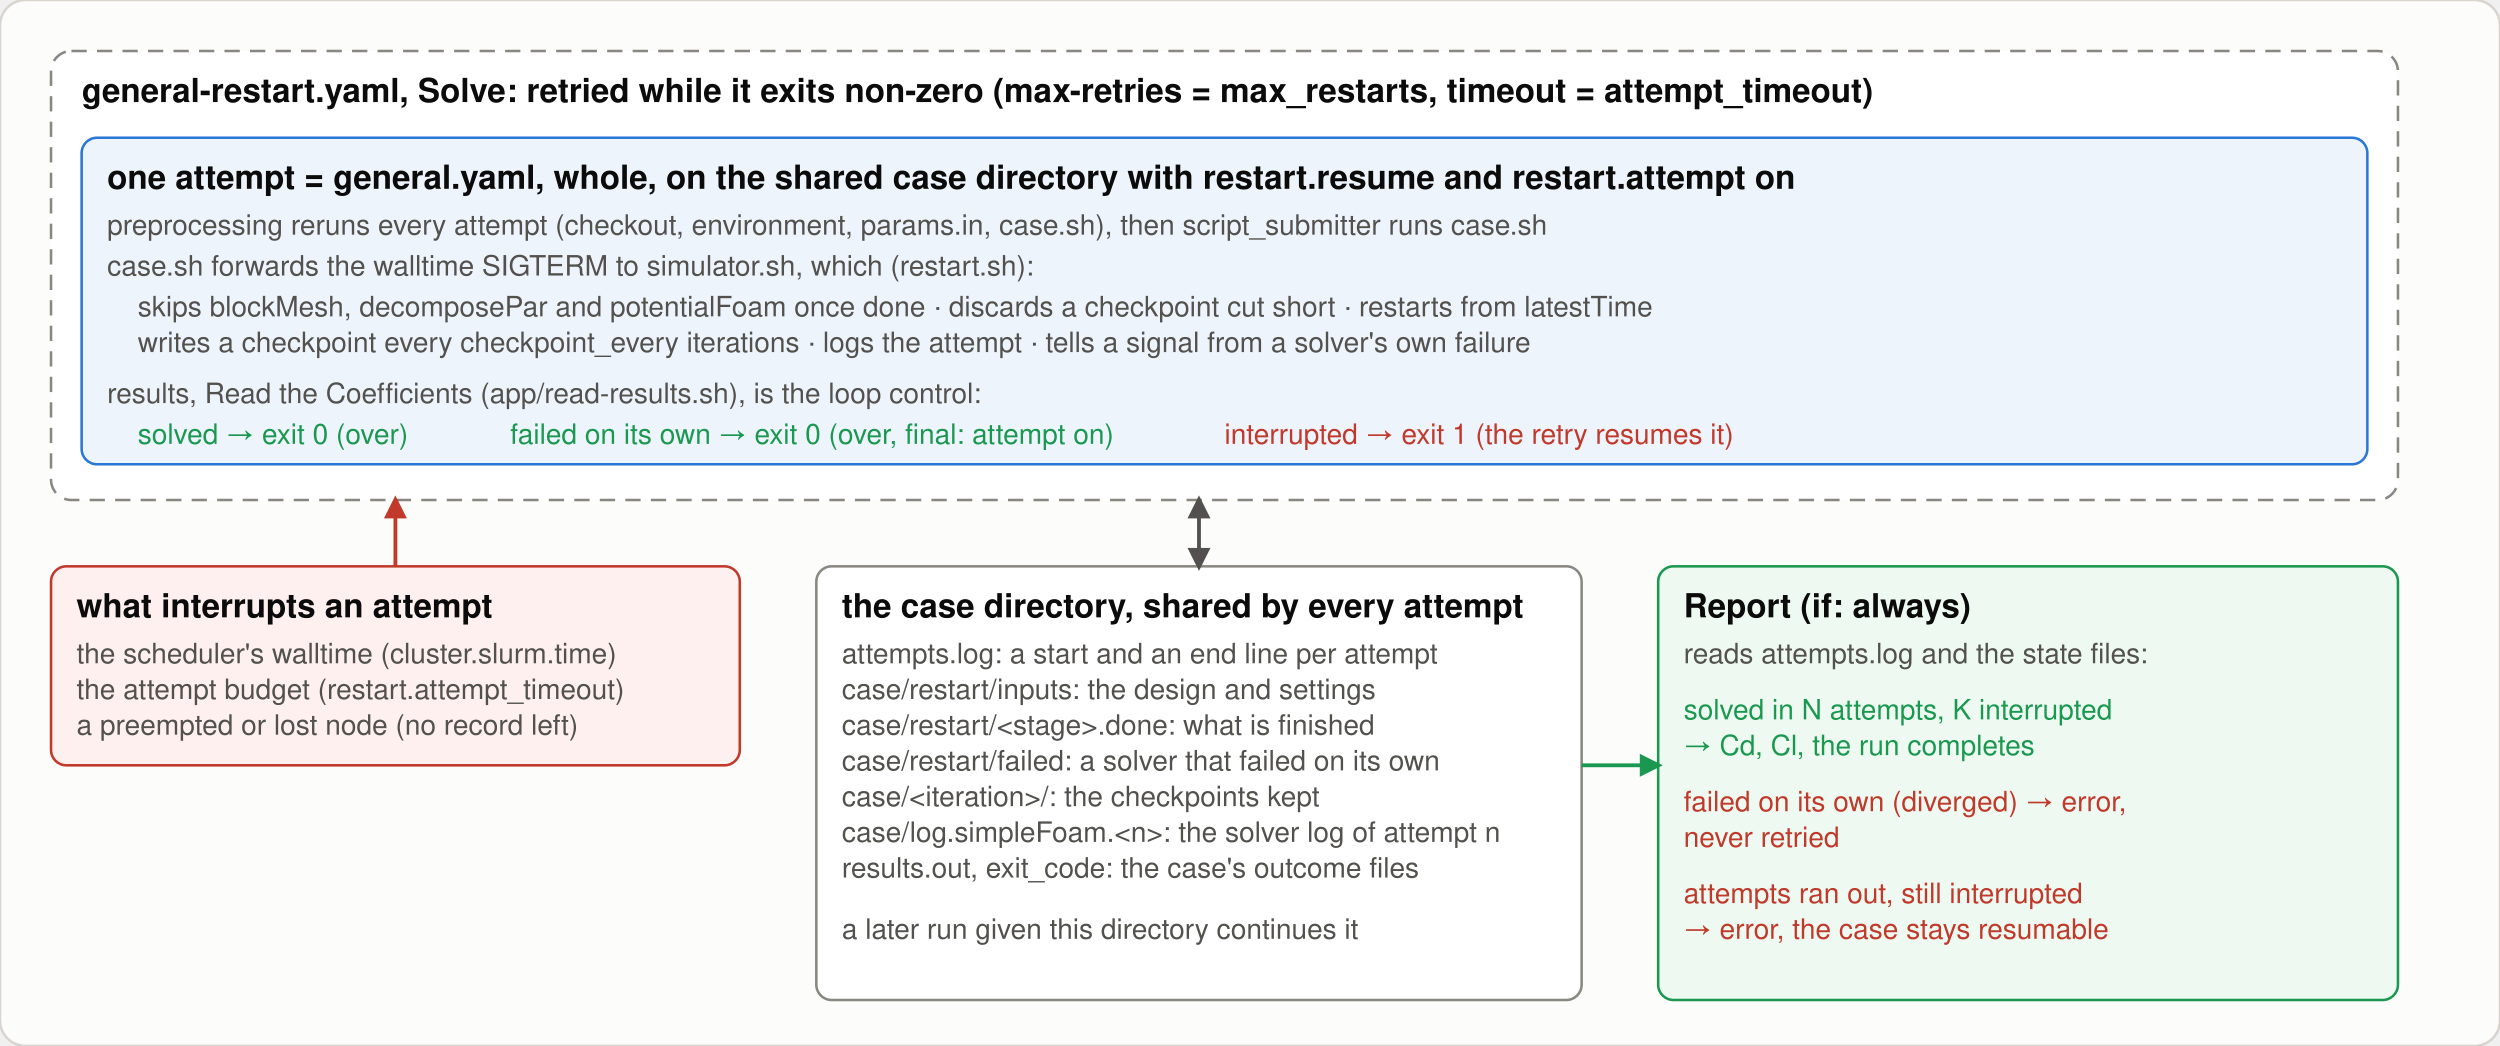
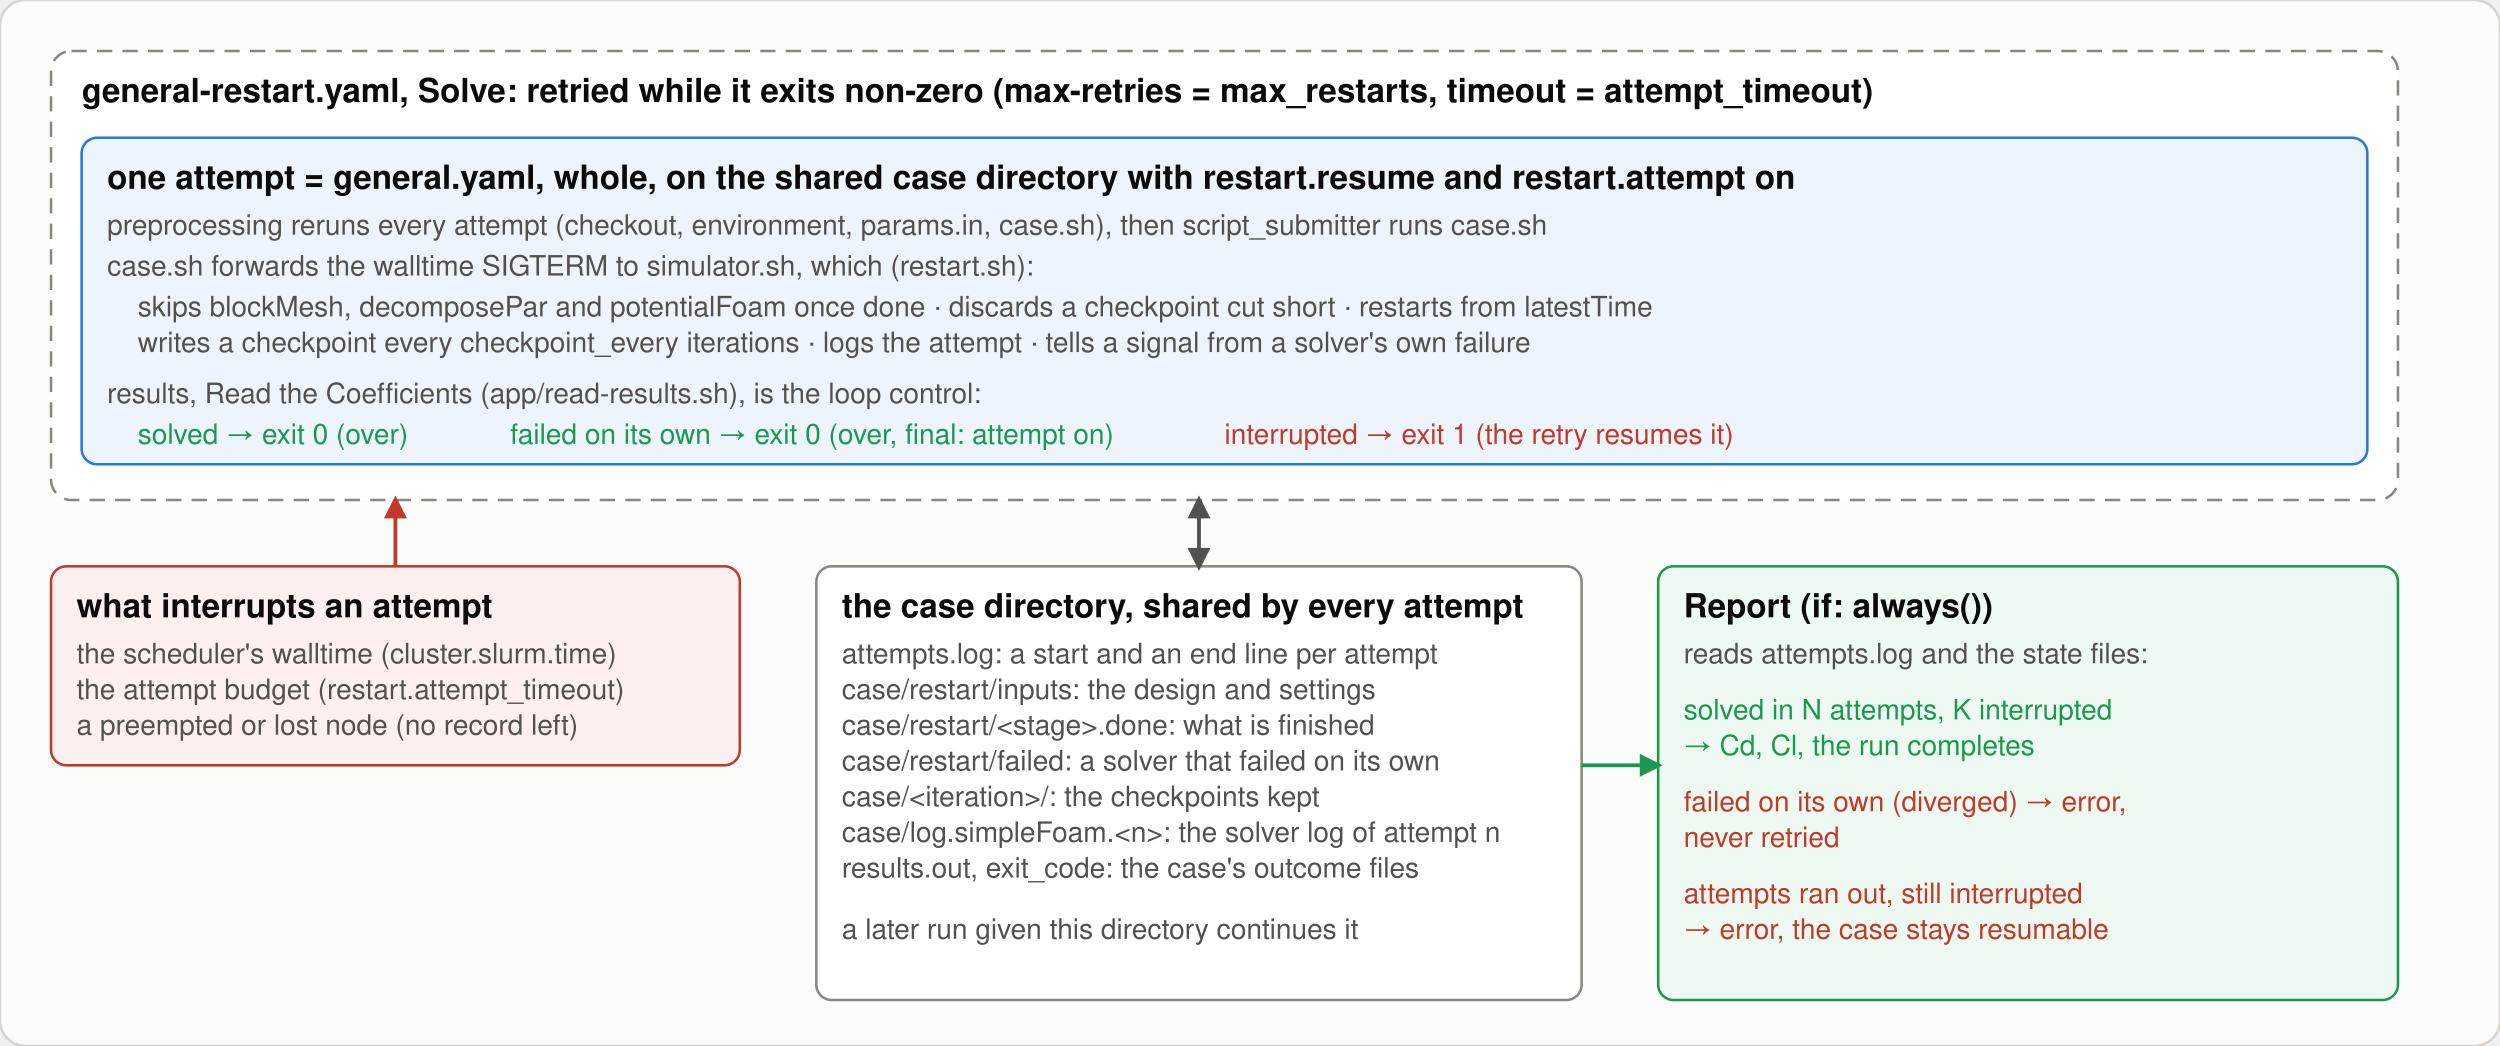
<svg xmlns="http://www.w3.org/2000/svg" width="980" height="410" viewBox="0 0 980 410" font-family="Helvetica, Arial, sans-serif">
  <defs>
    <marker id="aG" viewBox="0 0 10 10" refX="8" refY="5" markerWidth="6" markerHeight="6" orient="auto-start-reverse">
      <path d="M 0 0 L 10 5 L 0 10 z" fill="#1a9850" />
    </marker>
    <marker id="aR" viewBox="0 0 10 10" refX="8" refY="5" markerWidth="6" markerHeight="6" orient="auto-start-reverse">
      <path d="M 0 0 L 10 5 L 0 10 z" fill="#c0392b" />
    </marker>
    <marker id="aK" viewBox="0 0 10 10" refX="8" refY="5" markerWidth="6" markerHeight="6" orient="auto-start-reverse">
      <path d="M 0 0 L 10 5 L 0 10 z" fill="#52514e" />
    </marker>
  </defs>
  <rect width="980" height="410" rx="10" fill="#fcfcfb" stroke="#d8d5cf" />
  <rect x="20" y="20" width="920" height="176" rx="8" fill="#ffffff" stroke="#898781" stroke-dasharray="6 4" />
  <text x="32" y="40" font-size="13" font-weight="bold" fill="#0b0b0b">general-restart.yaml, Solve: retried while it exits non-zero (max-retries = max_restarts, timeout = attempt_timeout)</text>
  <rect x="32" y="54" width="896" height="128" rx="6" fill="#eef4fc" stroke="#2a78d6" />
  <text x="42" y="74" font-size="13" font-weight="bold" fill="#0b0b0b">one attempt = general.yaml, whole, on the shared case directory with restart.resume and restart.attempt on</text>
  <text x="42" y="92" font-size="11" fill="#52514e">preprocessing reruns every attempt (checkout, environment, params.in, case.sh), then script_submitter runs case.sh</text>
  <text x="42" y="108" font-size="11" fill="#52514e">case.sh forwards the walltime SIGTERM to simulator.sh, which (restart.sh):</text>
  <text x="54" y="124" font-size="11" fill="#52514e">skips blockMesh, decomposePar and potentialFoam once done · discards a checkpoint cut short · restarts from latestTime</text>
  <text x="54" y="138" font-size="11" fill="#52514e">writes a checkpoint every checkpoint_every iterations · logs the attempt · tells a signal from a solver's own failure</text>
  <text x="42" y="158" font-size="11" fill="#52514e">results, Read the Coefficients (app/read-results.sh), is the loop control:</text>
  <text x="54" y="174" font-size="11" fill="#1a9850">solved → exit 0 (over)</text>
  <text x="200" y="174" font-size="11" fill="#1a9850">failed on its own → exit 0 (over, final: attempt on)</text>
  <text x="480" y="174" font-size="11" fill="#c0392b">interrupted → exit 1 (the retry resumes it)</text>
  <rect x="20" y="222" width="270" height="78" rx="6" fill="#fdf0ee" stroke="#c0392b" />
  <text x="30" y="242" font-size="13" font-weight="bold" fill="#0b0b0b">what interrupts an attempt</text>
  <text x="30" y="260" font-size="11" fill="#52514e">the scheduler's walltime (cluster.slurm.time)</text>
  <text x="30" y="274" font-size="11" fill="#52514e">the attempt budget (restart.attempt_timeout)</text>
  <text x="30" y="288" font-size="11" fill="#52514e">a preempted or lost node (no record left)</text>
  <line x1="155" y1="222" x2="155" y2="196" stroke="#c0392b" stroke-width="1.5" marker-end="url(#aR)" />
  <rect x="320" y="222" width="300" height="170" rx="6" fill="#ffffff" stroke="#898781" />
  <text x="330" y="242" font-size="13" font-weight="bold" fill="#0b0b0b">the case directory, shared by every attempt</text>
  <text x="330" y="260" font-size="11" fill="#52514e">attempts.log: a start and an end line per attempt</text>
  <text x="330" y="274" font-size="11" fill="#52514e">case/restart/inputs: the design and settings</text>
  <text x="330" y="288" font-size="11" fill="#52514e">case/restart/&lt;stage&gt;.done: what is finished</text>
  <text x="330" y="302" font-size="11" fill="#52514e">case/restart/failed: a solver that failed on its own</text>
  <text x="330" y="316" font-size="11" fill="#52514e">case/&lt;iteration&gt;/: the checkpoints kept</text>
  <text x="330" y="330" font-size="11" fill="#52514e">case/log.simpleFoam.&lt;n&gt;: the solver log of attempt n</text>
  <text x="330" y="344" font-size="11" fill="#52514e">results.out, exit_code: the case's outcome files</text>
  <text x="330" y="368" font-size="11" fill="#52514e">a later run given this directory continues it</text>
  <line x1="470" y1="196" x2="470" y2="222" stroke="#52514e" stroke-width="1.5" marker-start="url(#aK)" marker-end="url(#aK)" />
  <rect x="650" y="222" width="290" height="170" rx="6" fill="#eefaf1" stroke="#1a9850" />
-   <text x="660" y="242" font-size="13" font-weight="bold" fill="#0b0b0b">Report (if: always)</text>
+   <text x="660" y="242" font-size="13" font-weight="bold" fill="#0b0b0b">Report (if: always())</text>
  <text x="660" y="260" font-size="11" fill="#52514e">reads attempts.log and the state files:</text>
  <text x="660" y="282" font-size="11" fill="#1a9850">solved in N attempts, K interrupted</text>
  <text x="660" y="296" font-size="11" fill="#1a9850">→ Cd, Cl, the run completes</text>
  <text x="660" y="318" font-size="11" fill="#c0392b">failed on its own (diverged) → error,</text>
  <text x="660" y="332" font-size="11" fill="#c0392b">never retried</text>
  <text x="660" y="354" font-size="11" fill="#c0392b">attempts ran out, still interrupted</text>
  <text x="660" y="368" font-size="11" fill="#c0392b">→ error, the case stays resumable</text>
  <line x1="620" y1="300" x2="650" y2="300" stroke="#1a9850" stroke-width="1.5" marker-end="url(#aG)" />
</svg>
